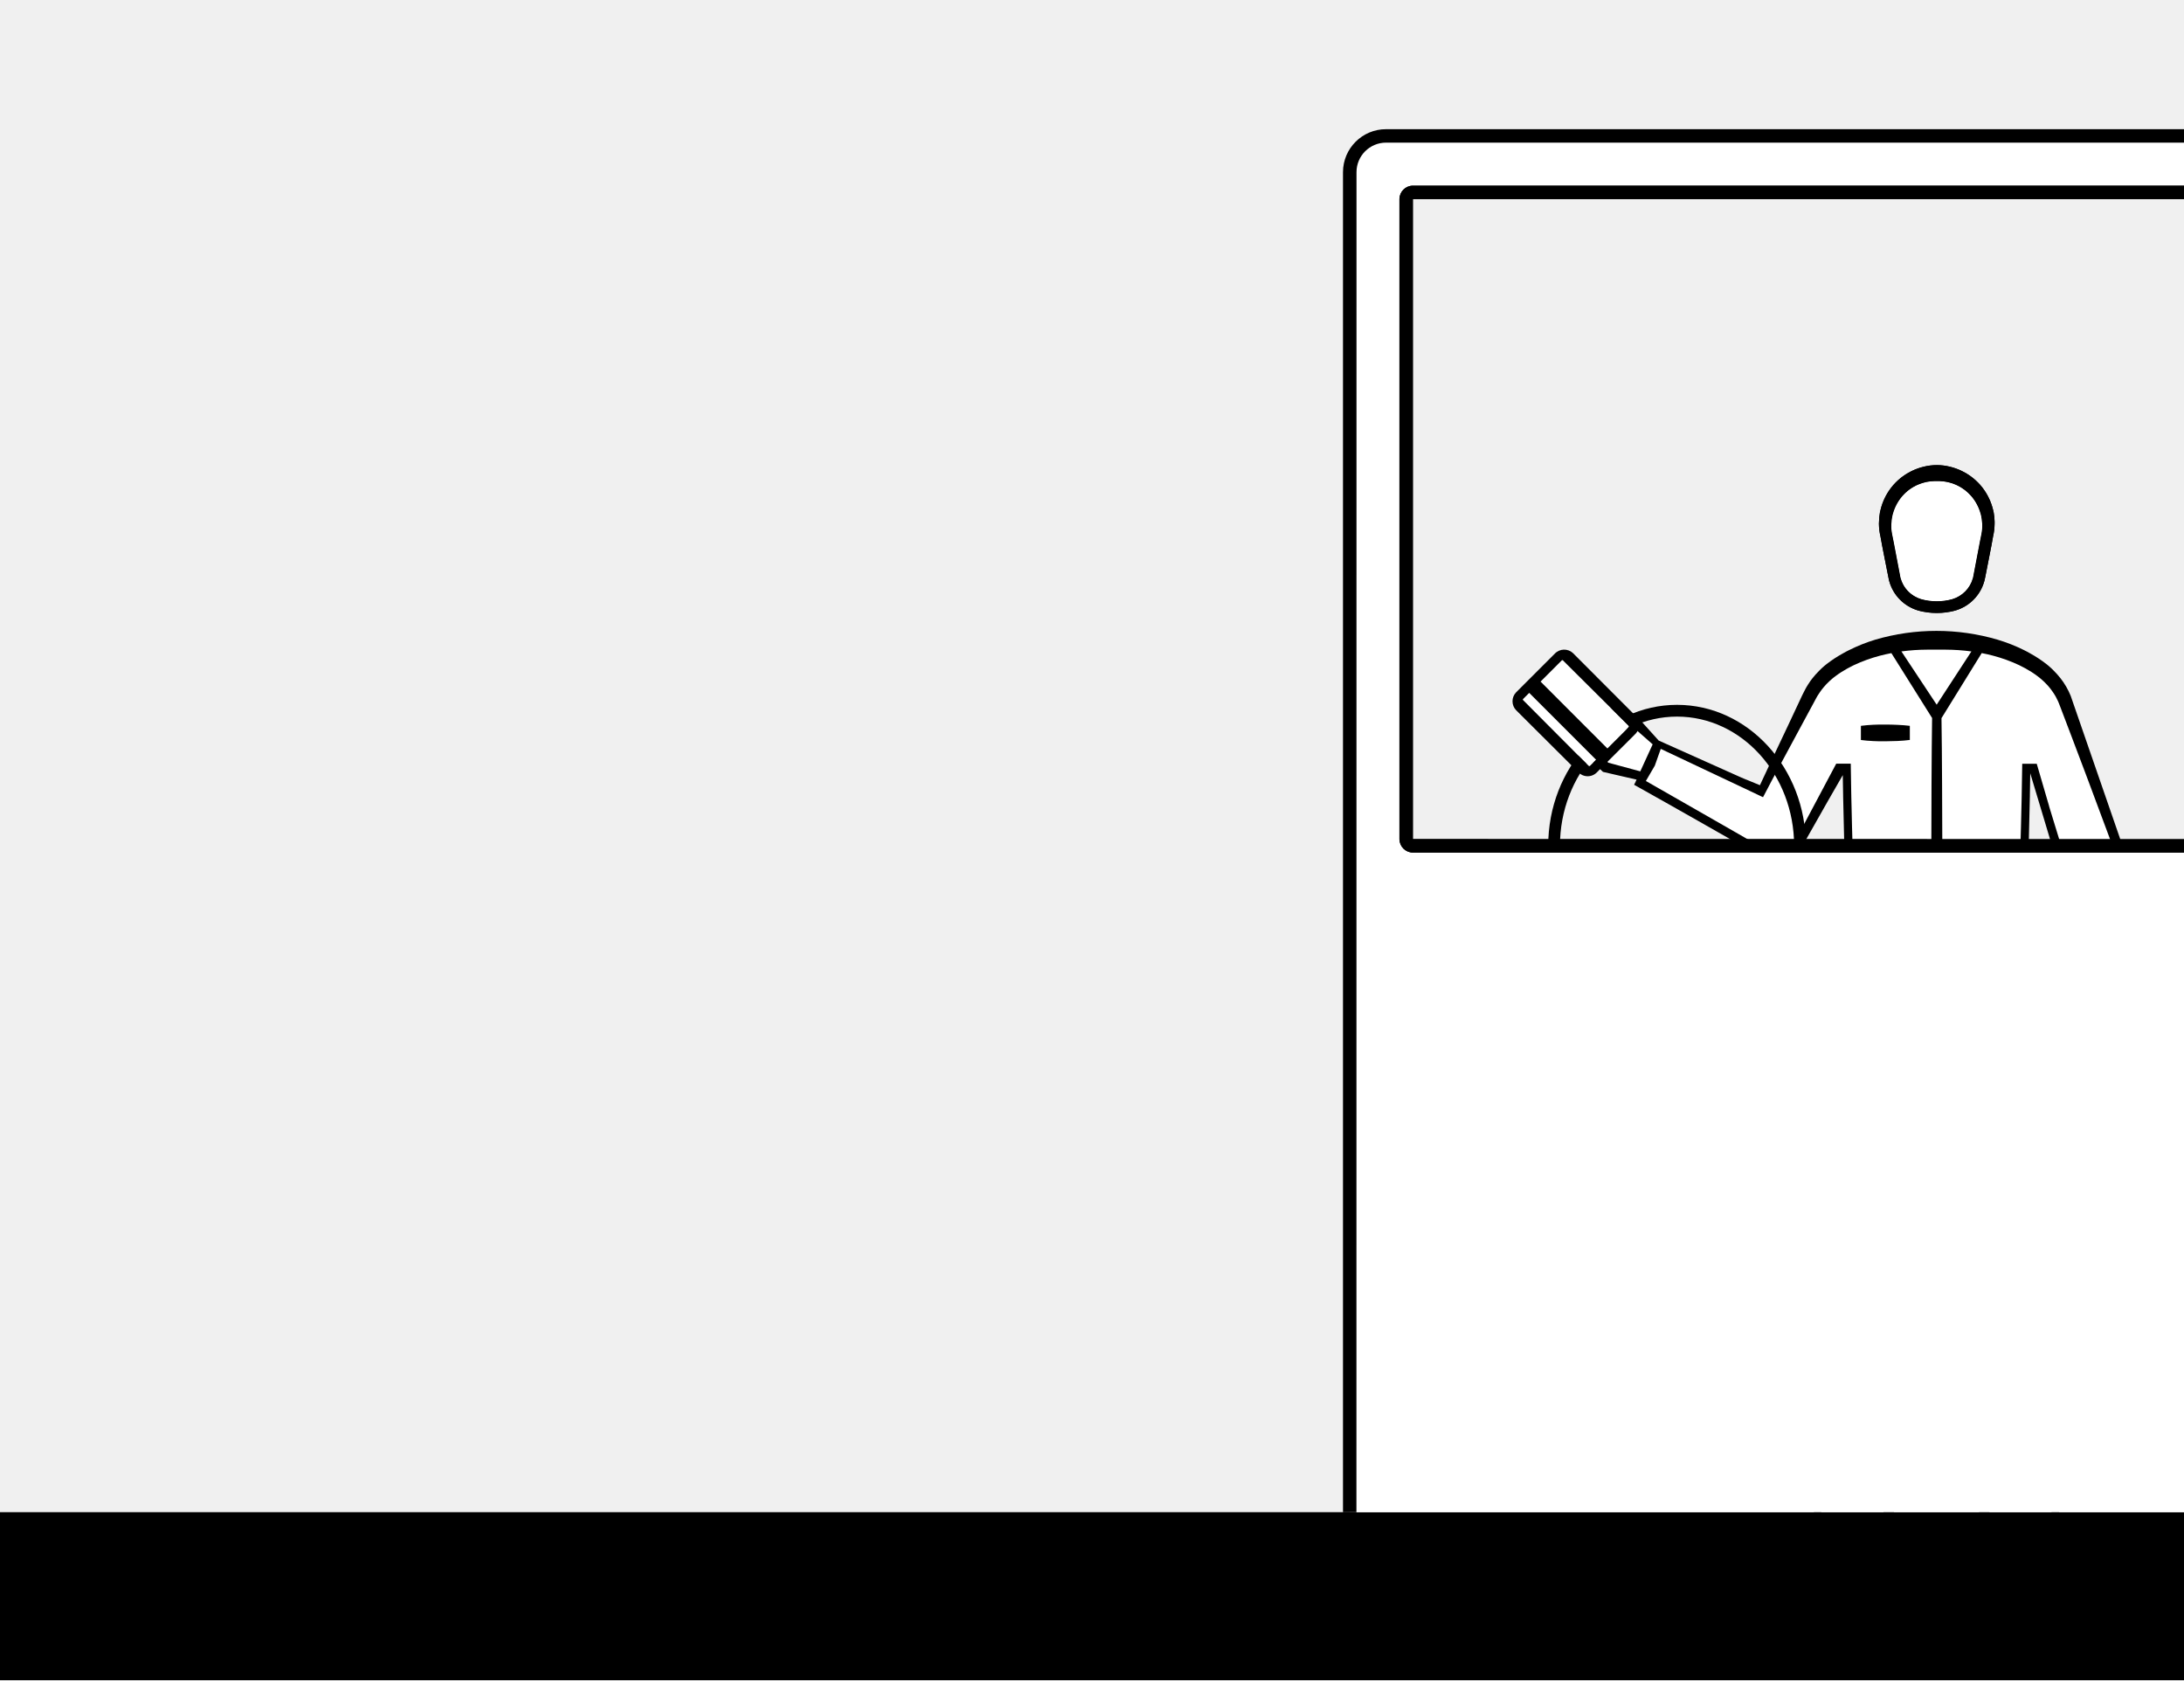
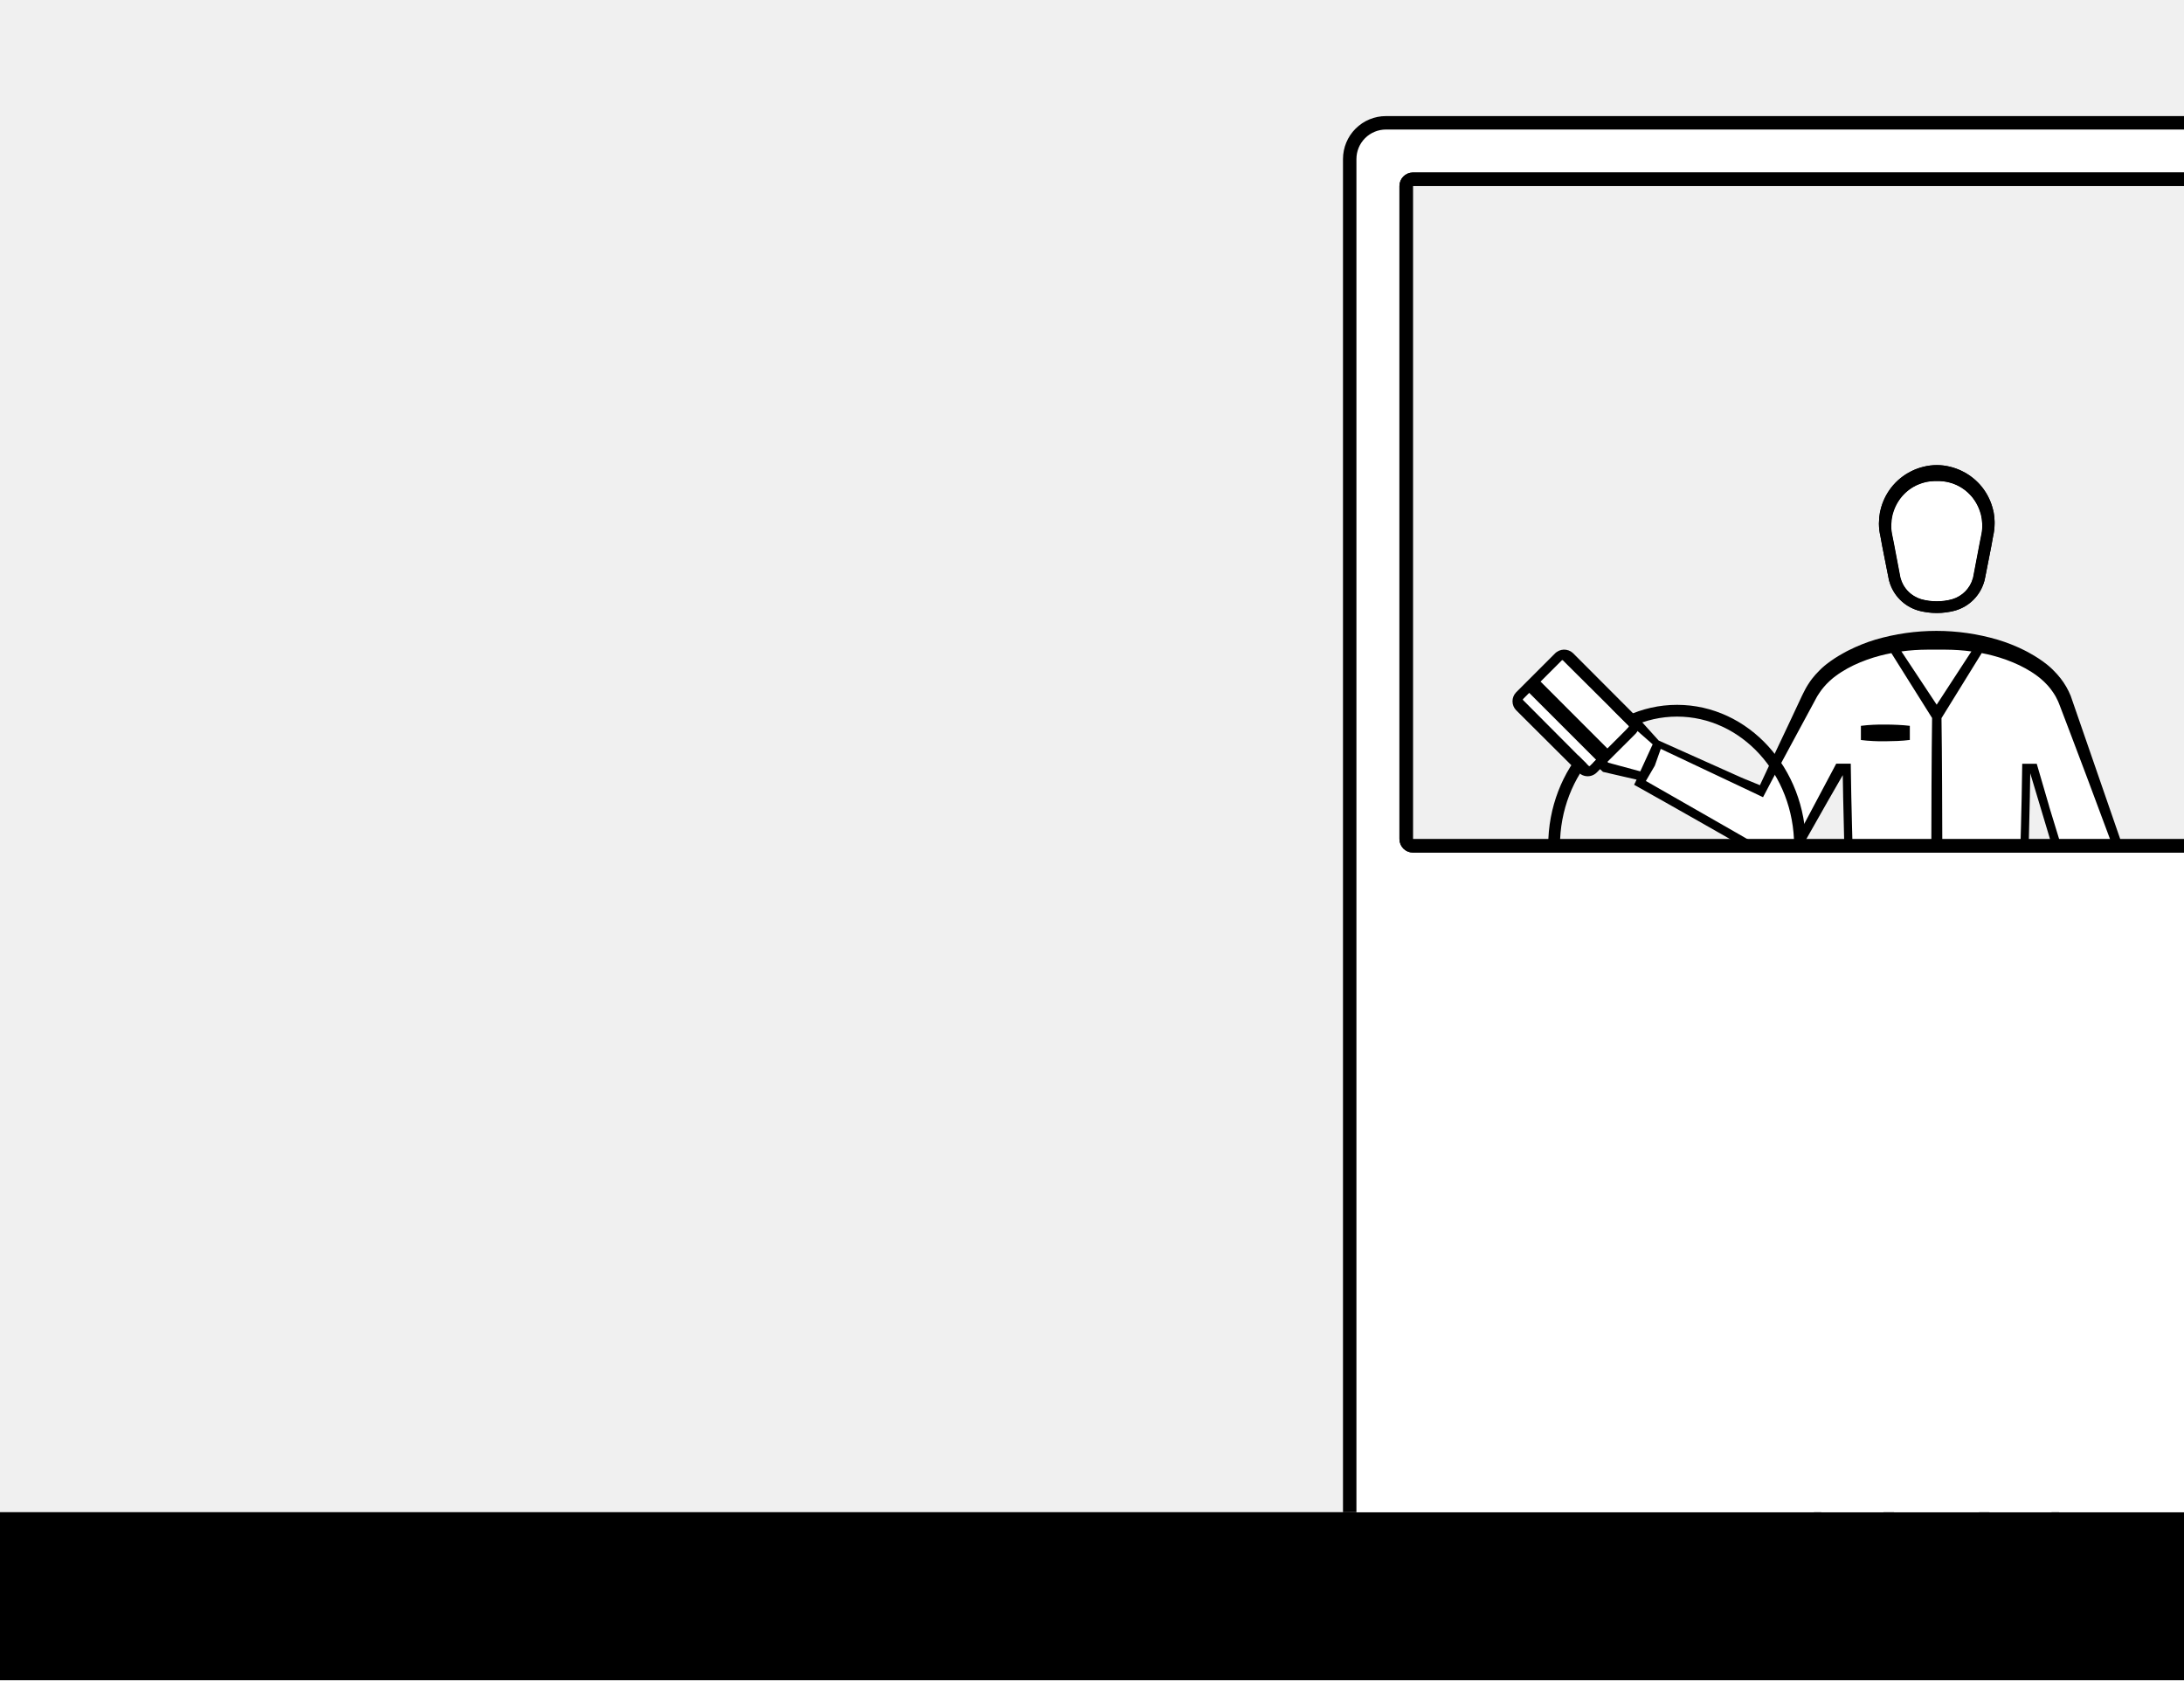
<svg xmlns="http://www.w3.org/2000/svg" id="Capa_1" data-name="Capa 1" viewBox="0 0 1300 1000">
  <defs>
-     <style>.cls-1{fill:#fff;}</style>
+     <style>.cls-1{fill:#fff;}.cls-2,.cls-3{fill:none;stroke:#000;stroke-linejoin:round;}.cls-2{stroke-width:8px;}.cls-3{stroke-width:7px;}</style>
  </defs>
  <polygon class="cls-1" points="1053.03 467.55 1052.43 468.69 1054.24 465.16 1054.25 465.15 1055.82 462.25 1055.82 462.26 1053.03 467.55" />
  <polygon class="cls-1" points="1079.93 417.55 1071.38 433.39 1079.94 417.5 1081 415.56 1079.93 417.55" />
  <polygon class="cls-1" points="1081.27 415.03 1081.5 414.65 1081.27 415.06 1081.01 415.53 1081.27 415.03" />
  <polygon class="cls-1" points="1103.29 525.31 1101.05 544.67 1099.24 561.39 1101.05 544.59 1103.29 525.24 1103.32 525.03 1103.29 525.31" />
  <path class="cls-1" d="M1118.6,441.16c-1.22-.05-2.43-.06-3.64-.13-2.43-.12-4.86-.29-7.28-.63V432c2.42-.34,4.85-.51,7.28-.63,1.21-.07,2.42-.09,3.64-.13l3.64,0c2.42,0,4.85.06,7.28.18s4.85.29,7.28.62v8.39c-2.43.32-4.85.5-7.28.61s-4.86.17-7.28.18Z" />
  <path class="cls-1" d="M1257.75,506.54a18,18,0,0,1-.1,2.65l-.46,3-1.88,12.23-3.76,24.44-1.26,8.17-2.51,16.28-1.49,9.15-2,12.45-.23,1.39h-6.36l1,2.44.07.14.55,1.32,3.48,8.28,5.41,12.89,0,.1,6.17,14.67-3.17,1.9-2.06-2-4.29-4.06-16.78-16,0,0-1.79-12.45-.82-5.73.1-1.91,4.4-81.54h0l0-.54-.15-.48-10.3-33.57,0-.14-7.34-25.12v-.05h-8.62l-.06,3.14-.29,16.77-.39,16.76c-.12,5.59-.31,11.19-.47,16.77l-.5,16.77v.22l0,.32,2.24,19.35,2.09,19.37,2.16,19.36,1.59,13.1.74,6.1.09,1.77.91,17.23q.49,9.62,1.07,19.24c.72,12.84,1.67,25.66,2,38.52l2.91,77.11.75,19.27c.15,3.22.16,6.43.24,9.65l.2,9.65.77,38.58c.46,23.84,1,47.65,1.58,71.48,0,1.06.06,2.13.08,3.19l-2.44.1h-3.73l1.58,3.49L1223.6,927l.48,1,1.16.46,30.87,12.43,0,.16-.78,2.75-63.6-.42-3.62,0h-1.31l-.84-16.58c-.17-2.06-.32-4.13-.43-6.19-.1-1.66-.16-3.32-.23-5l-.08-3.43-.09-1.77-.06-1.09h0l-3.87-42.89-1.88-20.74-1-11.87-1.77-20.74-1-11.36-.4-4.72-.23-2.89-1.07-13.49c-.08-.93-.14-1.86-.22-2.79,0-.38-.07-.76-.12-1.13a.66.66,0,0,0,0-.14l-.32-2.67-.15-1.24-1-8.08-1.9-16.18L1166.48,716l0-.13q-1.18-10.92-2.37-21.83l-.48-4.56q-.64-6-1.26-12c-.37-3.59-.74-7.19-1.1-10.78q-.78-7.82-1.51-15.64l-.26-2.71v-.1h-13.72l-.28,2.81c-2,21.64-4.36,43.22-6.71,64.81l-3.68,32.36-1.9,16.18-1,8.08-.48,4c-.16,1.34-.23,2.7-.35,4.06l-1.29,16.23-1.37,16.23L1126,845.53,1120.57,905l-.39,4.33h0l0,1.09-.06,1.16,0,.61v.18l-.08,3.25c-.08,1.66-.13,3.32-.23,5-.11,2.06-.25,4.13-.43,6.19l-.84,16.58h-1.31l-3.63,0-63.6.42-.76-2.75-.05-.16L1080,928.48l1.15-.46.48-1,6.83-15.19,1.57-3.49h-3.73l-2.43-.1c0-1.05.05-2.11.07-3.16l.12-5.3q.67-28.56,1.28-57.14l.18-9.07.78-38.58.13-6.85.06-2.66c0-.28,0-.56,0-.84,0-2.18.08-4.36.14-6.54,0-.75,0-1.51.08-2.27l.75-19.28,2.92-77.12q.12-4.83.35-9.64c.12-2.65.26-5.31.41-8l.18-3.21c.35-5.94.73-11.88,1.06-17.83.17-2.75.33-5.51.49-8.26q.3-5.44.58-10.88v-.1l.9-17.2.09-1.8,2.33-19.11-1.58,13,54.85-3.34-.22-19.15-.14-21.37-.12-42.74.12-42.74.14-21.37.21-18.43-24.24-38.62c-2.26.43-4.51.93-6.73,1.51a91.26,91.26,0,0,0-15.72,5.7,70.09,70.09,0,0,0-7.23,4c-1.15.74-2.28,1.49-3.34,2.3-.42.31-.83.61-1.21.92v0l-.2.14c-.24.2-.47.38-.67.56l-.42.36-.5.45c-.33.29-.71.62-1,.89a40.36,40.36,0,0,0-3.36,3.55,34,34,0,0,0-2.13,2.81l-.07.11c-.43.6-.85,1.21-1.23,1.84-.16.29-.33.57-.49.83v0c.16-.27.32-.56.49-.83.38-.64.8-1.25,1.23-1.85a.34.34,0,0,1,.07-.11,33.6,33.6,0,0,1,2.14-2.81,38.78,38.78,0,0,1,3.36-3.55c.27-.26.66-.59,1-.88l.5-.46.42-.36.66-.55.2-.14,0,0c.38-.31.79-.62,1.21-.93,1.06-.8,2.18-1.56,3.33-2.29a70.28,70.28,0,0,1,7.23-4,90.43,90.43,0,0,1,15.72-5.7,113.28,113.28,0,0,1,28.18-3.53c.5,0,1,0,1.49,0h7.71q.75,0,1.5,0a113.34,113.34,0,0,1,28.18,3.53,90.33,90.33,0,0,1,15.71,5.7,67.27,67.27,0,0,1,7.23,4c.87.55,1.74,1.13,2.57,1.73l.77.56.62.47.62.49s0,0,0,0l.18.12,0,0,.64.52.43.36.49.46,0,0c.17.14.34.3.51.45l.45.4c.31.29.62.59.91.89q1.31,1.29,2.49,2.7c.26.31.52.63.77.95s.49.64.73,1a34.56,34.56,0,0,1,2,3c.61,1.06,1.16,2.14,1.66,3.25.18.36.33.74.48,1.11l.23.58.24.64,1,2.62,2,5.24,4,10.5,7.94,21c.78,2.05,1.56,4.11,2.32,6.17,4.51,12,8.93,24,13.42,36l.1.34A16.48,16.48,0,0,1,1257.75,506.54Z" />
  <path d="M1118.41,311.63a34.09,34.09,0,0,0,.24,3.88c.09.69.18,1.31.29,1.91l.38,1.81c.6,3.52,1.31,7.11,2,10.58l3.07,15.47.22.79a25.71,25.71,0,0,0,2.46,5.78,25.25,25.25,0,0,0,8.76,8.88,26.15,26.15,0,0,0,5.71,2.54c1.1.33,2.08.54,3,.73s1.9.35,2.9.48a43,43,0,0,0,10.79,0c1-.13,2-.29,2.91-.48s1.88-.4,3-.73a26,26,0,0,0,5.72-2.54,25.34,25.34,0,0,0,8.76-8.88,25.71,25.71,0,0,0,2.46-5.78l.2-.75.47-2.2,2.61-13.27c.69-3.48,1.4-7.08,2-10.64l.37-1.79c.1-.6.2-1.22.28-1.91a34.05,34.05,0,0,0,.25-3.85c0-.43,0-.83,0-1.24,0-.85-.06-1.73-.15-2.6l-.4-2.84a5.32,5.32,0,0,0-.16-.69l-.06-.28a35.27,35.27,0,0,0-6.55-13.89,34.54,34.54,0,0,0-12-9.7,33.63,33.63,0,0,0-30.14,0,34.27,34.27,0,0,0-12,9.71,34.88,34.88,0,0,0-6.55,13.89l-.07.27c-.06.23-.11.46-.15.68l-.4,2.85c-.09.87-.12,1.75-.15,2.6C1118.44,310.83,1118.43,311.23,1118.41,311.63Zm7.36.06c0-.36.07-.77.11-1.18,0-.63.1-1.23.19-1.83l.43-2.25c0-.13.07-.27.11-.41l.09-.27a27,27,0,0,1,5.53-10.44,26.1,26.1,0,0,1,19.24-9H1153l1.42,0a26.1,26.1,0,0,1,19,9,26.77,26.77,0,0,1,5.53,10.43c0,.1.07.19.1.28s.08.28.11.42l.43,2.27c.09.57.14,1.17.19,1.8,0,.41.06.82.11,1.23a27.86,27.86,0,0,1,0,3c0,.5-.09,1-.16,1.51l-.24,1.57c-.15.87-.35,1.76-.54,2.62s-.39,1.8-.54,2.71l-3.91,20.5-.15.52A18.06,18.06,0,0,1,1162,356.6c-.78.23-1.68.43-2.3.55s-1.55.29-2.43.41a36.22,36.22,0,0,1-9,0c-.87-.12-1.67-.25-2.43-.41s-1.52-.32-2.29-.55a18.18,18.18,0,0,1-10.5-8.25,18.84,18.84,0,0,1-1.75-4.18l-.16-.56-3.89-20.47c-.15-.9-.35-1.81-.54-2.7s-.39-1.74-.54-2.62l-.25-1.57c-.06-.5-.12-1-.16-1.51C1125.75,313.68,1125.73,312.66,1125.77,311.69Z" />
  <path class="cls-1" d="M1125.81,314.74c0,.5.1,1,.16,1.51l.25,1.57c.15.88.35,1.77.54,2.62s.39,1.8.54,2.7l3.89,20.47.16.56a18.84,18.84,0,0,0,1.75,4.18,18.18,18.18,0,0,0,10.5,8.25c.77.23,1.68.43,2.29.55s1.56.29,2.43.41a36.22,36.22,0,0,0,9,0c.88-.12,1.67-.25,2.43-.41s1.52-.32,2.3-.55a17.86,17.86,0,0,0,12.24-12.43l.15-.52,3.91-20.5c.15-.91.35-1.82.54-2.71s.39-1.75.54-2.62l.24-1.57c.07-.5.13-1,.16-1.51a27.86,27.86,0,0,0,0-3c0-.41-.08-.82-.11-1.23,0-.63-.1-1.23-.19-1.8l-.43-2.27c0-.14-.07-.28-.11-.42s-.06-.18-.1-.28a26.77,26.77,0,0,0-5.53-10.43,26.1,26.1,0,0,0-19-9l-1.42,0h-1.53a26.1,26.1,0,0,0-19.24,9,27,27,0,0,0-5.53,10.44l-.09.27c0,.14-.08.28-.11.41l-.43,2.25c-.09.6-.14,1.2-.19,1.83,0,.41-.07.82-.11,1.18C1125.73,312.66,1125.75,313.68,1125.81,314.74Z" />
  <polygon class="cls-1" points="983.74 443 976.37 459.09 957.3 453.94 935.73 431.17 939.09 425.08 970.29 431.2 983.74 443" />
  <path class="cls-1" d="M1103.32,525l0,.28-2.24,19.36-1.81,16.72L1099,564l-2.16,19.37-1.58,13,54.85-3.34-.22-19.15-.14-21.37-.12-42.74.12-42.74.14-21.37.21-18.43-24.24-38.62c-2.26.43-4.51.93-6.73,1.51a91.26,91.26,0,0,0-15.72,5.7,70.09,70.09,0,0,0-7.23,4c-1.15.74-2.28,1.49-3.34,2.3-.42.31-.83.61-1.21.92v0l-.2.14c-.24.2-.47.38-.67.56l-.42.36-.5.45c-.33.29-.71.62-1,.89a40.36,40.36,0,0,0-3.36,3.55,34,34,0,0,0-2.13,2.81l-.07.11c-.43.6-.85,1.21-1.23,1.84-.16.29-.33.57-.49.83l-.23.41-.26.47v0l-1.07,2-8.55,15.84,0,0-14.83,27.5-.71,1.32h0l-2.79,5.29-.6,1.14-.28.54-2.78,5.28-1.08-.51-10.09-4.79-.86-.41-48.85-23.06-3.54,10-5.32,9.12,33.89,19.38,18,10.31,9,5.16,4.51,2.57,2.25,1.29,1.06.6.07.05c.36.18.6.3,1,.46a16.67,16.67,0,0,0,5,1.28,17,17,0,0,0,3.7-.08,12.51,12.51,0,0,0,1.36-.25,0,0,0,0,1,0,0l.55-.13a16.48,16.48,0,0,0,7.55-4.43,16.82,16.82,0,0,0,2.12-2.7l0-.06L1093,454.54h8.63l.05,3.14.29,16.77.4,16.77c.07,2.78.14,5.55.22,8.33v.06q.14,4.17.25,8.32V508l.5,16.77V525Zm4.36-93c2.42-.34,4.85-.51,7.28-.63,1.21-.07,2.42-.09,3.64-.13l3.64,0c2.42,0,4.85.06,7.28.18s4.85.29,7.28.62v8.39c-2.43.32-4.85.5-7.28.61s-4.86.17-7.28.18l-3.64,0c-1.22-.05-2.43-.06-3.64-.13-2.43-.12-4.86-.29-7.28-.63Z" />
  <path d="M1136.8,432v8.39c-2.43.32-4.85.5-7.28.61s-4.86.17-7.28.18l-3.64,0c-1.22-.05-2.43-.06-3.64-.13-2.43-.12-4.86-.29-7.28-.63V432c2.42-.34,4.85-.51,7.28-.63,1.21-.07,2.42-.09,3.64-.13l3.64,0c2.42,0,4.85.06,7.28.18S1134.37,431.68,1136.8,432Z" />
  <path d="M1252.92,932.61l-8.48-3.2-16-6.06-6.56-10.81,2.23,0h1.66v-1.69l-.65-77.27L1224.7,795l-.08-9.66c0-3.22,0-6.43-.15-9.66l-.54-19.31-1.08-38.61-1.23-38.63-.31-9.66c-.06-1.61-.08-3.22-.16-4.82l-.29-4.82-1.15-19.3-2.3-38.47v-.19h0l-10.35-77.1,1.19-50.91v-.54l.23-13.1,6.5,21.63,9.81,32.71-2.57,43.75L1219.9,598v.09l0,.13h0l2.34,20.14.07.61.75.87,5.46,5.91,13.38,14.5,4.77,5.19,1,1.09,2.19,2.38,15.11-9.78-1.43-2.49h0l-13.28-24.16-3.73-6.77-3-5.48,0-.07,2,0,1,0h.74l.31-1.74,2.79-15.39,1.64-9,4.27-24.41,4.29-24.41,2.14-12.21c.16-1,.35-2,.52-3.07a21,21,0,0,0,.2-3.54,21.77,21.77,0,0,0-1.36-6.94l.1.31-29.62-85.63a43.62,43.62,0,0,0-6-10.38,49.78,49.78,0,0,0-4-4.5c-.36-.36-.7-.67-1-1l-.52-.5-.57-.52c-.38-.36-.76-.68-1.14-1s-.77-.64-1.15-.94a73.21,73.21,0,0,0-9.91-6.51l-2-1.1-1.28-.65-.21-.11A99.63,99.63,0,0,0,1189,380.7a129.31,129.31,0,0,0-72.74,0A99.14,99.14,0,0,0,1100.5,387l-.22.11-1.28.65-2,1.1a73.74,73.74,0,0,0-9.9,6.51c-.38.3-.76.61-1.15.94s-.76.65-1.14,1l-.57.52-.52.5c-.34.33-.68.64-1,1a48.28,48.28,0,0,0-4,4.5,37.14,37.14,0,0,0-2.26,3.21c-.1.14-.19.28-.28.42a.6.6,0,0,0-.09.15c-.25.4-.49.79-.73,1.2l-.61,1.07c-.38.68-.8,1.47-1.1,2.13l-1,2L1065,430.33l-10.88,23-2.55,5.46-4,8.54-7.71-3.18-.6-.25v.1l-2.9-1.3-.15-.06-48.91-21.9L974,426l-.52-.57-1-.26-35.06-9.45h0l-2.77-.75-1.61,2.64-6.7,11.06-1.73,2.89,2.42,2.28,26.44,24.92.68.63.71.17L974.12,464h.06l-.5,1-.49,1-.51,1.07.29.17.89-2h.06l-.49,1h0l-.46,1,1.8,1c12.1,6.8,24.2,13.58,36.25,20.46l18.09,10.29,9.05,5.14,4.52,2.56L1045,508l1.14.65c.39.21.91.45,1.34.64a21.48,21.48,0,0,0,9,1.73,17.37,17.37,0,0,0,2.39-.19c.56-.07,1.11-.17,1.65-.29l.42-.1.23-.05.2-.05a21.54,21.54,0,0,0,10-5.71,21.85,21.85,0,0,0,3.48-4.63l2.56-4.52,7.6-13.41,2.65-4.68c2.79-4.92,5.62-9.8,8.45-14.7l.78-1.35.21,11.93v.54l1.19,50.91-10.35,77.1h0v.19l-2.3,38.47-1.15,19.3-.29,4.82c-.08,1.6-.1,3.21-.16,4.82l-.3,9.66-1.24,38.63-1.08,38.61-.54,19.31c-.12,3.23-.1,6.44-.15,9.66l-.08,9.66-.38,38.62-.65,77.27v1.69h1.66l2.24,0-6.57,10.81-16,6.06-8.47,3.2c-2.82,1.08-5.67,2.13-8.47,3.23l-2.18.84v17.46h3.43l77.65.05h3.48v-3.47l0-10,0-10,.06-19.84,0,.16,0-.27v.11l11.27-129.56c.13-1.35.22-2.7.38-4l.51-4.05,1-8.07,2-16.15,4.1-32.29,7-54.88,7,54.88,4.11,32.29,2,16.15,1,8.07.5,4.05c.17,1.34.26,2.69.39,4L1179,910.93l.06,19.84,0,10,0,10v3.47h3.48l77.64-.05h3.42V936.68l-2.18-.84C1258.59,934.74,1255.75,933.69,1252.92,932.61Zm-4.63-311.12,6.17,14.67,0,.09-3.17,1.91-2.06-2-4.29-4.08-16.81-16v-.08l-1.77-12.38-.49-3.44h13.46l3.51,8.38,5.38,12.79Zm-35.84-219.32.59.43.62.49h0l.08.05.12.09c.24.2.47.38.67.56l.43.36.46.42,0,0c.17.14.34.3.51.45l.26.23.22.21.88.85q1.31,1.29,2.49,2.7c.26.31.52.63.77.95s.49.64.73,1a34.56,34.56,0,0,1,2,3c.16.27.31.54.46.81.45.81.86,1.64,1.24,2.48.17.37.32.74.47,1.11l.23.58.25.63,1,2.62,2,5.25,4,10.51,7.94,21q1.17,3.08,2.32,6.17c4.51,12,8.94,24,13.42,36l.1.33a16.31,16.31,0,0,1,1.14,5.09,16.65,16.65,0,0,1-.09,2.64l-.45,3-1.89,12.22L1251.59,549l-1.26,8.17-2.51,16.29-1.49,9.15-2,12.36h0l-10.5-1.08-8,.8,4.33-80.19h0l0-.53-.16-.48-10.3-33.59,0-.14-7.35-25.17h-8.63l-.05,3.14-.29,16.77-.39,16.77c-.13,5.59-.32,11.19-.48,16.78l-.5,16.77V525l0,.32,2.24,19.36,2.1,19.37,2.16,19.37,1.58,13h0c-11.74-.74-44.36-2.69-54.42-3.3l.23-19.17.14-21.37.12-42.74L1156,467.1l-.14-21.37-.21-18.31,23.94-38.72q3.33.63,6.61,1.49a91.26,91.26,0,0,1,15.72,5.7,70.09,70.09,0,0,1,7.23,4c.86.55,1.72,1.12,2.54,1.7Zm-39-14.46-20.66,31.7-21-31.71a119.87,119.87,0,0,1,15.4-1.05H1158A120.1,120.1,0,0,1,1173.5,387.71ZM957.3,453.94l-21.57-22.77,3.36-6.09,31.2,6.12L983.74,443l-7.37,16.09ZM1099,564l.29-2.65,1.81-16.72,2.24-19.36,0-.28v-.26l-.5-16.77v-.07q-.12-4.15-.25-8.32v-.06c-.09-2.78-.17-5.55-.22-8.33l-.4-16.77-.29-16.77-.05-3.14H1093l-23.26,43.77,0,.06a16.82,16.82,0,0,1-2.12,2.7,16.48,16.48,0,0,1-7.55,4.43l-.55.13a0,0,0,0,0,0,0,12.51,12.51,0,0,1-1.36.25,17,17,0,0,1-3.7.08,16.67,16.67,0,0,1-5-1.28c-.36-.16-.6-.28-1-.46l-.07-.05-1.06-.6-2.25-1.29-4.51-2.57-9-5.16-18-10.31-33.89-19.38,5.32-9.12,3.54-10,48.85,23.06.86.41,10.09,4.79,1.08.51,2.78-5.28.28-.54.6-1.14,1.2-2.33h0l1.59-2.95h0l.71-1.32,14.83-27.5,0,0,8.55-15.84,1.07-2v0l.26-.47.23-.41c.16-.26.33-.54.49-.83.38-.63.8-1.24,1.23-1.84l.07-.11a34,34,0,0,1,2.13-2.81,40.36,40.36,0,0,1,3.36-3.55c.29-.27.67-.6,1-.89l.5-.45.42-.36c.2-.18.43-.36.67-.56l.2-.14v0c.38-.31.79-.61,1.21-.92,1.06-.81,2.19-1.56,3.34-2.3a70.09,70.09,0,0,1,7.23-4,91.26,91.26,0,0,1,15.72-5.7c2.22-.58,4.47-1.08,6.73-1.51l24.24,38.62-.21,18.43-.14,21.37-.12,42.74.12,42.74.14,21.37.22,19.15-54.85,3.34,1.58-13ZM1120,912.37l-.08,3.25v.19c-.07,1.66-.13,3.32-.23,5-.11,2.06-.26,4.12-.43,6.18l-.84,16.59h-1.31l-3.63,0-63.62.42-.81-2.91.07,0,30.82-12.4,1.15-.47.48-1,6.84-15.19.19-.42,31.43,0h0Zm59.24-66.68-1-11.87-1.75-20.58-1-11.52-.4-4.72-.23-2.89-1.05-13.35c0-.48-.08-1-.12-1.46s-.07-1-.12-1.47-.07-.76-.12-1.13l-.33-2.81-.15-1.24-1-8.08-1.9-16.18L1166.48,716q-1.2-11-2.39-22l-.48-4.56q-.64-6-1.26-12c-.37-3.59-.74-7.19-1.1-10.78-.26-2.6-.51-5.21-.77-7.82l-.72-7.71-.28-2.82h-13.72l-.28,2.82c-2,21.64-4.36,43.23-6.72,64.83l-3.68,32.37-1.9,16.18-1,8.08-.49,4.05c-.16,1.34-.23,2.71-.34,4.06l-1.3,16.24-1.37,16.24L1126,845.69l-5.37,59.3h0l-17.73-1-18.91,1.08.12-5.3q.67-28.56,1.28-57.14c.06-3,.12-5.93.17-8.9l.78-38.61.14-7,.06-2.66c0-.28,0-.56,0-.84,0-2.18.07-4.36.14-6.54,0-.75,0-1.51.08-2.27l.75-19.28,2.92-77.12q.12-4.83.35-9.64c.12-2.65.26-5.31.41-8l.18-3.21.54-8.91c.18-2.94.36-5.87.52-8.81s.34-5.58.49-8.37q.3-5.44.58-10.88v-.1l.89-17.2h0l116.47,0h0l.9,17.33c.33,6.41.67,12.84,1.07,19.25.72,12.84,1.67,25.67,2,38.53l2.91,77.12.75,19.28c.15,3.22.16,6.43.24,9.65l.2,9.65.78,38.61c.44,23.77,1,47.55,1.57,71.31h0l-18.34-1-18.29,1-3.49-38.59ZM1255.34,944l-63.63-.42-3.62,0h-1.31v-.19l-.83-16.4c-.17-2.06-.32-4.12-.43-6.18-.1-1.66-.16-3.32-.23-5l-.08-3.44,0-.79,31.44,0,.19.42,6.84,15.19.48,1,1.15.47,30.81,12.4.08,0Z" />
  <path d="M1051.51,458.74s0,0,0,.05l2.55-5.46Z" />
  <path d="M1118.41,311.64a36.56,36.56,0,0,0,.24,3.88c.09.69.19,1.31.29,1.9l.38,1.83c.61,3.52,1.32,7.1,2,10.57l3.06,15.49.23.78a24.83,24.83,0,0,0,2.46,5.78,25.17,25.17,0,0,0,8.76,8.88,25.48,25.48,0,0,0,5.71,2.54c1.1.33,2.08.55,3,.73s1.91.35,2.91.48a41.76,41.76,0,0,0,10.79,0c1-.13,2-.29,2.91-.48s1.88-.4,3-.73a25.48,25.48,0,0,0,5.71-2.54,25.17,25.17,0,0,0,8.76-8.88,24.83,24.83,0,0,0,2.46-5.78l.22-.75.46-2.2,2.6-13.28c.69-3.48,1.41-7.08,2-10.64l.36-1.79c.11-.6.21-1.22.29-1.91a34.05,34.05,0,0,0,.25-3.85c0-.43,0-.84,0-1.24,0-.85-.06-1.73-.15-2.6l-.4-2.85c0-.23-.1-.46-.15-.68l-.07-.29a35.14,35.14,0,0,0-6.55-13.89,34.62,34.62,0,0,0-12-9.71,35.09,35.09,0,0,0-7.32-2.65,31.45,31.45,0,0,0-15.5,0A34.64,34.64,0,0,0,1119.23,304l-.07.28c-.05.22-.11.45-.15.67l-.4,2.86c-.09.87-.12,1.75-.15,2.6C1118.44,310.84,1118.43,311.24,1118.41,311.64Zm45.64-23.2a25.9,25.9,0,0,1,9.37,6.87,27.09,27.09,0,0,1,5.54,10.44,2.29,2.29,0,0,0,.08.28,3.31,3.31,0,0,1,.12.42l.43,2.26c.09.58.14,1.18.19,1.81,0,.41.06.82.11,1.22a27.78,27.78,0,0,1-.05,3c0,.51-.09,1-.15,1.52l-.26,1.56c-.14.88-.34,1.77-.53,2.63s-.39,1.8-.54,2.71l-3.91,20.51-.15.51a18,18,0,0,1-1.75,4.19,18.21,18.21,0,0,1-6.33,6.4,17.87,17.87,0,0,1-4.17,1.85c-.77.23-1.67.43-2.29.56s-1.56.28-2.44.4a35,35,0,0,1-9,0c-.87-.12-1.67-.25-2.43-.4s-1.52-.33-2.3-.56a18,18,0,0,1-4.16-1.85,17.79,17.79,0,0,1-8.08-10.58l-.16-.57-3.9-20.47c-.15-.9-.35-1.82-.54-2.7s-.39-1.75-.53-2.62l-.26-1.58c-.06-.49-.11-1-.15-1.51a28.22,28.22,0,0,1,0-3c0-.37.08-.78.11-1.19,0-.63.1-1.23.19-1.83l.43-2.25a3.17,3.17,0,0,1,.12-.41c0-.09.05-.18.08-.28a27.09,27.09,0,0,1,5.54-10.44,25.9,25.9,0,0,1,9.37-6.87,25.26,25.26,0,0,1,9.87-2.13l.57,0h1l1.42,0A25.72,25.72,0,0,1,1164.05,288.44Z" />
  <polygon points="1246.89 600.22 1243.55 600.22 1243.51 600.15 1245.55 600.19 1246.51 600.21 1246.89 600.22" />
  <polygon points="973.43 466.31 973.44 466.32 972.98 467.29 972.96 467.34 972.95 467.34 972.97 467.29 973.86 465.27 973.92 465.28 973.43 466.31" />
  <polygon points="1036.33 462.7 1039.23 463.9 1039.23 464 1036.33 462.7" />
  <polygon points="1055.82 462.26 1053.03 467.55 1054.23 465.22 1054.23 465.21 1055.82 462.26" />
  <rect y="900" width="1300" height="100" />
-   <path class="cls-1" d="M837,118.5V499.37a4.06,4.06,0,0,0,4,4.06h459V900H803.4V102.45A21.56,21.56,0,0,1,825,80.89h475v33.56H841A4.05,4.05,0,0,0,837,118.5Z" />
-   <path d="M807.4,900h-8V102.45A25.59,25.59,0,0,1,825,76.89h475v8H825a17.58,17.58,0,0,0-17.56,17.56Z" />
-   <path d="M1300,507.43H841a8.07,8.07,0,0,1-8-8.06V118.5a8.06,8.06,0,0,1,8-8h459v8H841l0,380.92,459,.06Z" />
-   <path d="M1300,507.43H841a8.07,8.07,0,0,1-8-8.06V118.5a8.06,8.06,0,0,1,8-8h459v8H841l0,380.92,459,.06Z" />
-   <path d="M1074.93,503.43h-7c0-42.42-31.26-76.93-69.69-76.93S928.55,461,928.55,503.43h-7c0-46.28,34.41-83.93,76.69-83.93S1074.93,457.15,1074.93,503.43Z" />
+   <path class="cls-1" d="M837,110.7V499.37a4.06,4.06,0,0,0,4,4.06h459V900H803.4V94.65A21.56,21.56,0,0,1,825,73.09h475v33.56H841A4.05,4.05,0,0,0,837,110.7Z" />
+   <path class="cls-2" d="M1300,73.09H825A21.56,21.56,0,0,0,803.4,94.65V900" />
+   <path class="cls-2" d="M1300,503.43H841a4.06,4.06,0,0,1-4-4.06V110.7a4.06,4.06,0,0,1,4-4.06h459" />
+   <path class="cls-2" d="M1300,503.43H841a4.06,4.06,0,0,1-4-4.06V110.7a4.05,4.05,0,0,1,4-4h459" />
+   <path class="cls-3" d="M925.05,503.43c0-44.42,32.77-80.43,73.19-80.43s73.19,36,73.19,80.43" />
  <path class="cls-1" d="M946.49,455.8l.56-.57,1.1-1.1,8.86-8.87,8.15-8.16,4.34-4.37a.53.53,0,0,0,0-.73l-1-1L933,395.58,930.37,393h0s0,0-.07-.06a.38.38,0,0,0-.16-.06.47.47,0,0,0-.35.08s0,0,0,0l0,0s0,0-.07.05L911,411.68,906.62,416a.46.46,0,0,0,0,.66l1,1L942,452.22l3.63,3.63h0l.09.07a.64.64,0,0,0,.19.08.63.63,0,0,0,.41-.1Z" />
  <path d="M900.3,417.48a7.64,7.64,0,0,0,2.18,5.24l34.58,34.45,2.63,2.63.26.25a7.72,7.72,0,0,0,1.17.87,7.64,7.64,0,0,0,8.27-.27c.19-.15.4-.29.57-.45l.27-.24.22-.2,1.66-1.67,8.88-8.86,8.17-8.14,4.51-4.51a7.6,7.6,0,0,0-.13-10.56l0,0L938.08,390.5l-1.62-1.64-.26-.24a7.77,7.77,0,0,0-1.18-.89,8,8,0,0,0-2.77-1,7.63,7.63,0,0,0-5.6,1.3c-.2.15-.41.28-.59.44l-.27.25-18.9,18.89-4.51,4.52A7.61,7.61,0,0,0,900.3,417.48ZM917,405.66,929.66,393l.05-.05,0,0s0,0,0,0a.5.5,0,0,1,.35-.07.25.25,0,0,1,.15.06.12.12,0,0,1,.08.06h0l2.63,2.63L968.5,431l1,1a.53.53,0,0,1,0,.73l-4.35,4.37L957,445.25l-.21.22ZM906.62,416l3.62-3.63,39.82,39.81-1.91,1.91-1.11,1.1-.55.57-.13.1a.58.58,0,0,1-.41.1.33.33,0,0,1-.19-.08.18.18,0,0,1-.09-.06h0L942,452.22l-34.4-34.54-1-1A.45.45,0,0,1,906.62,416Z" />
</svg>
